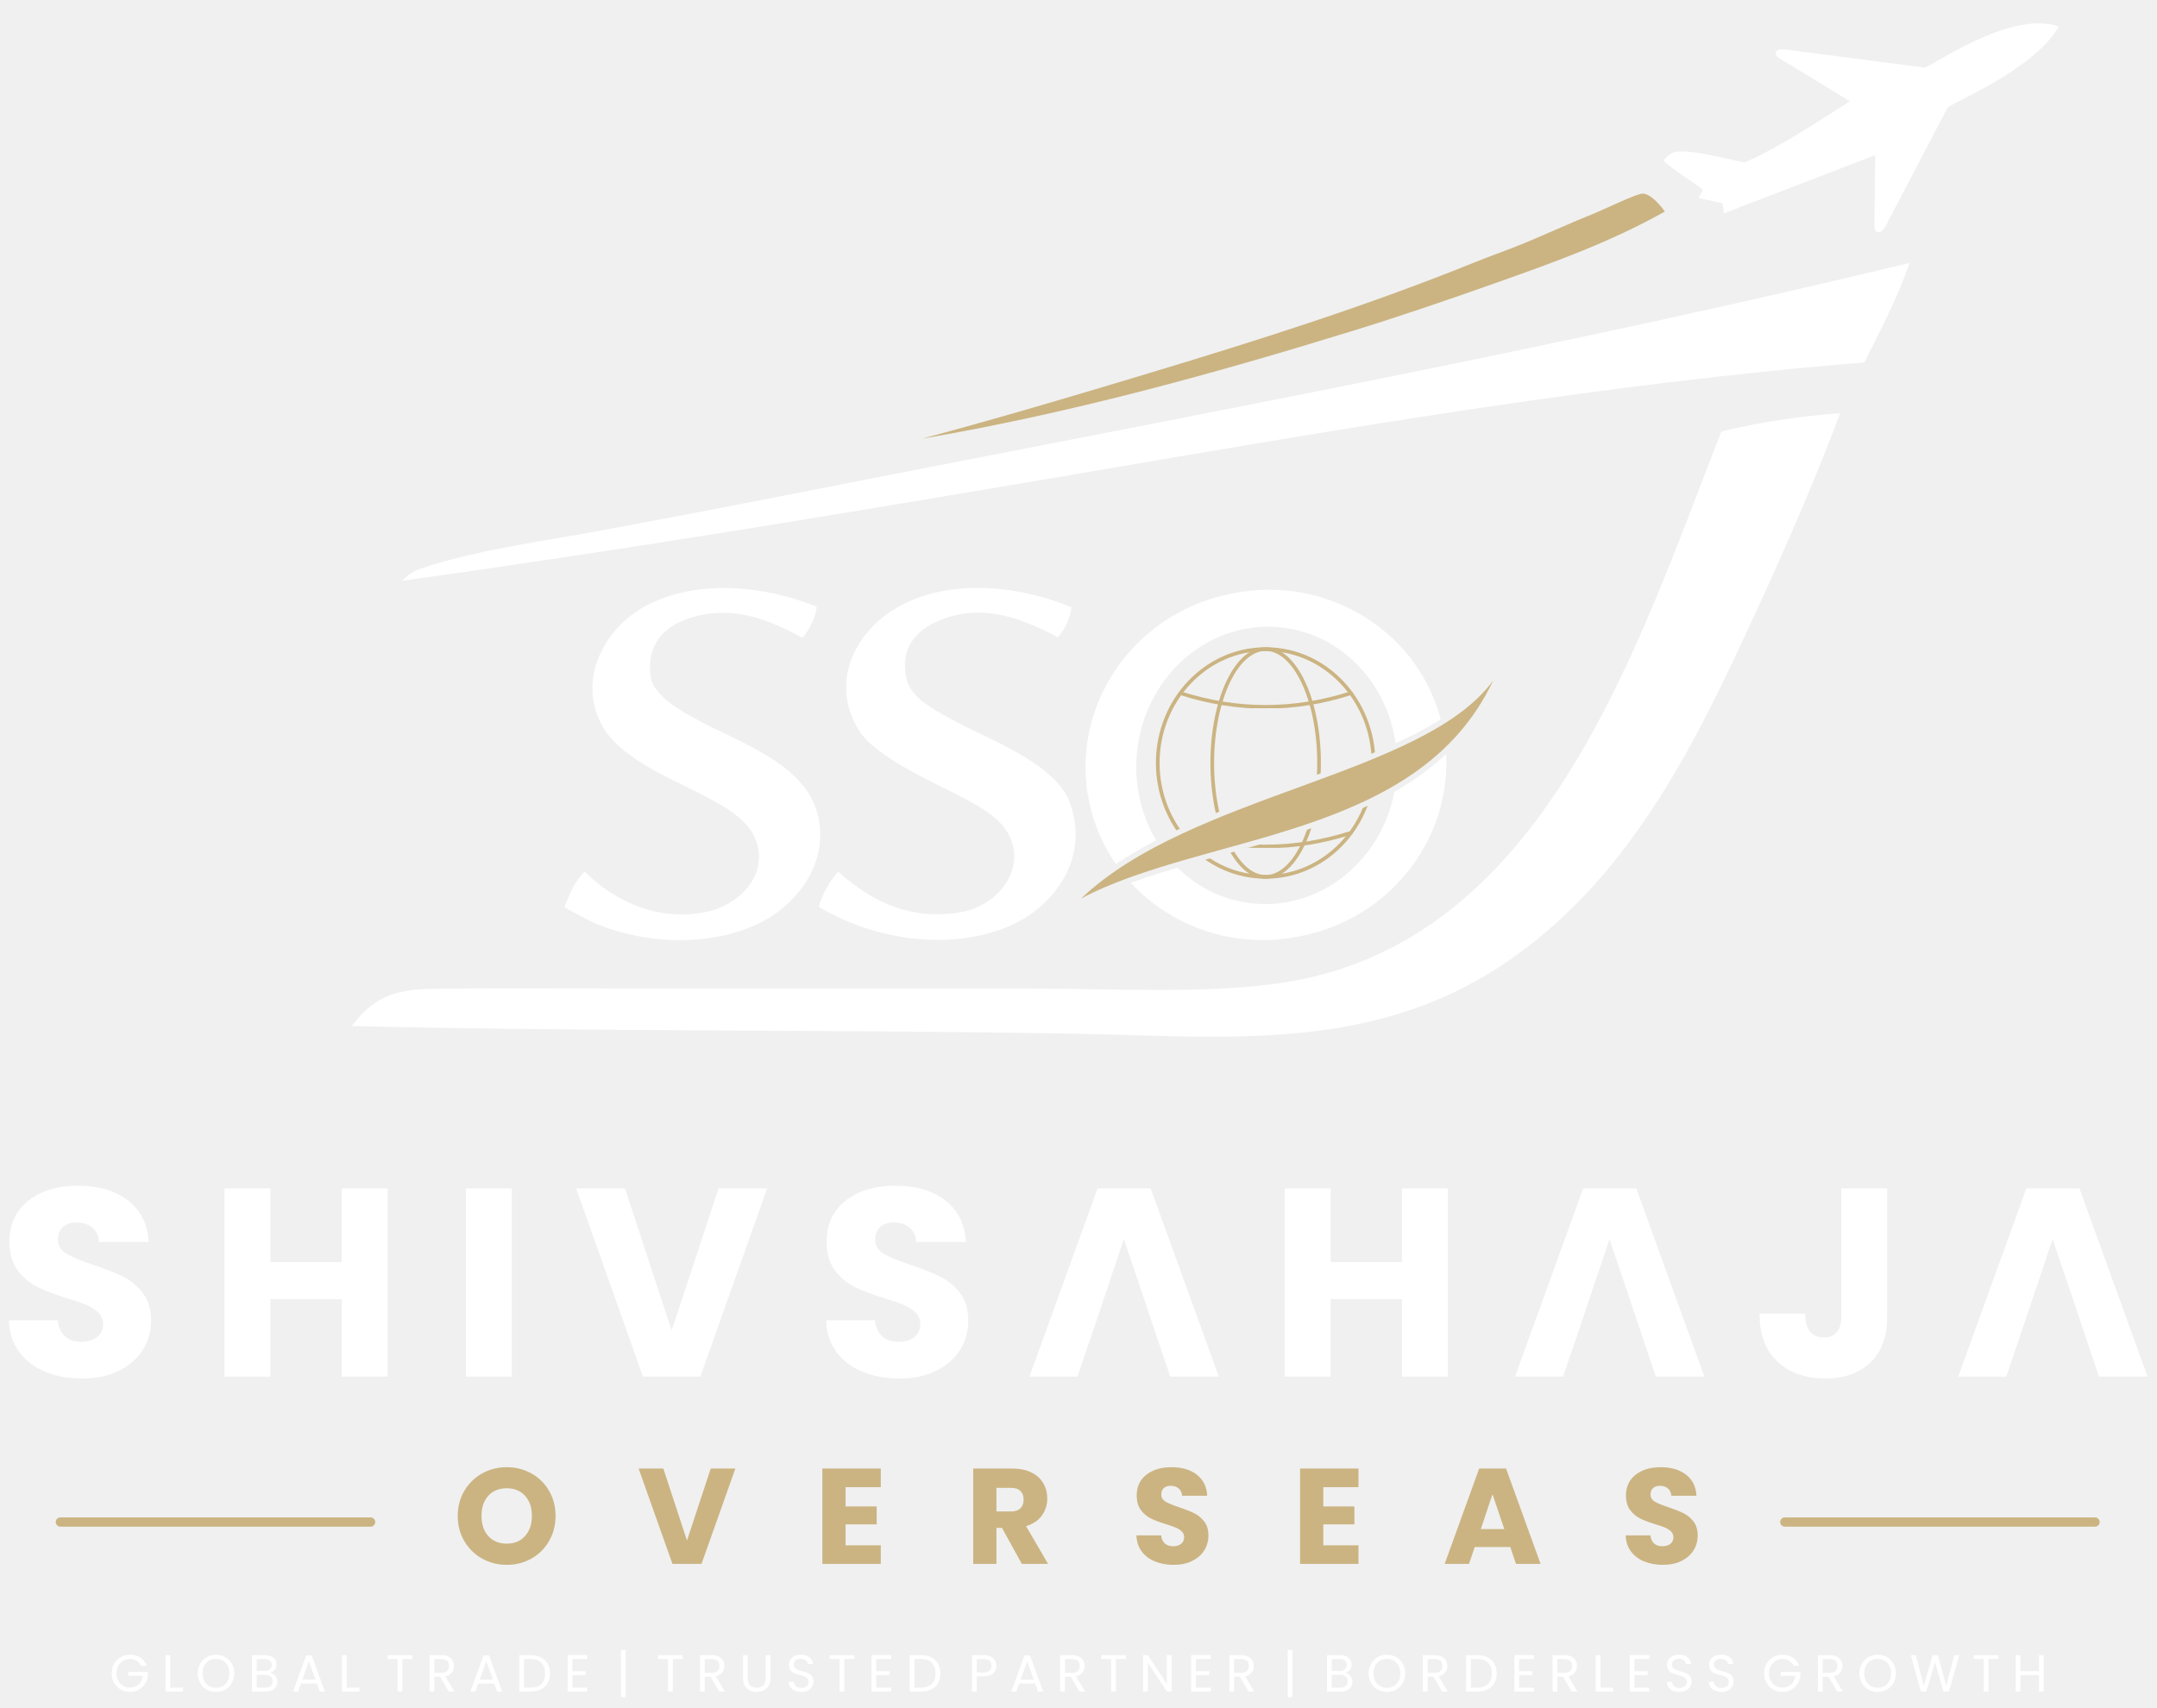
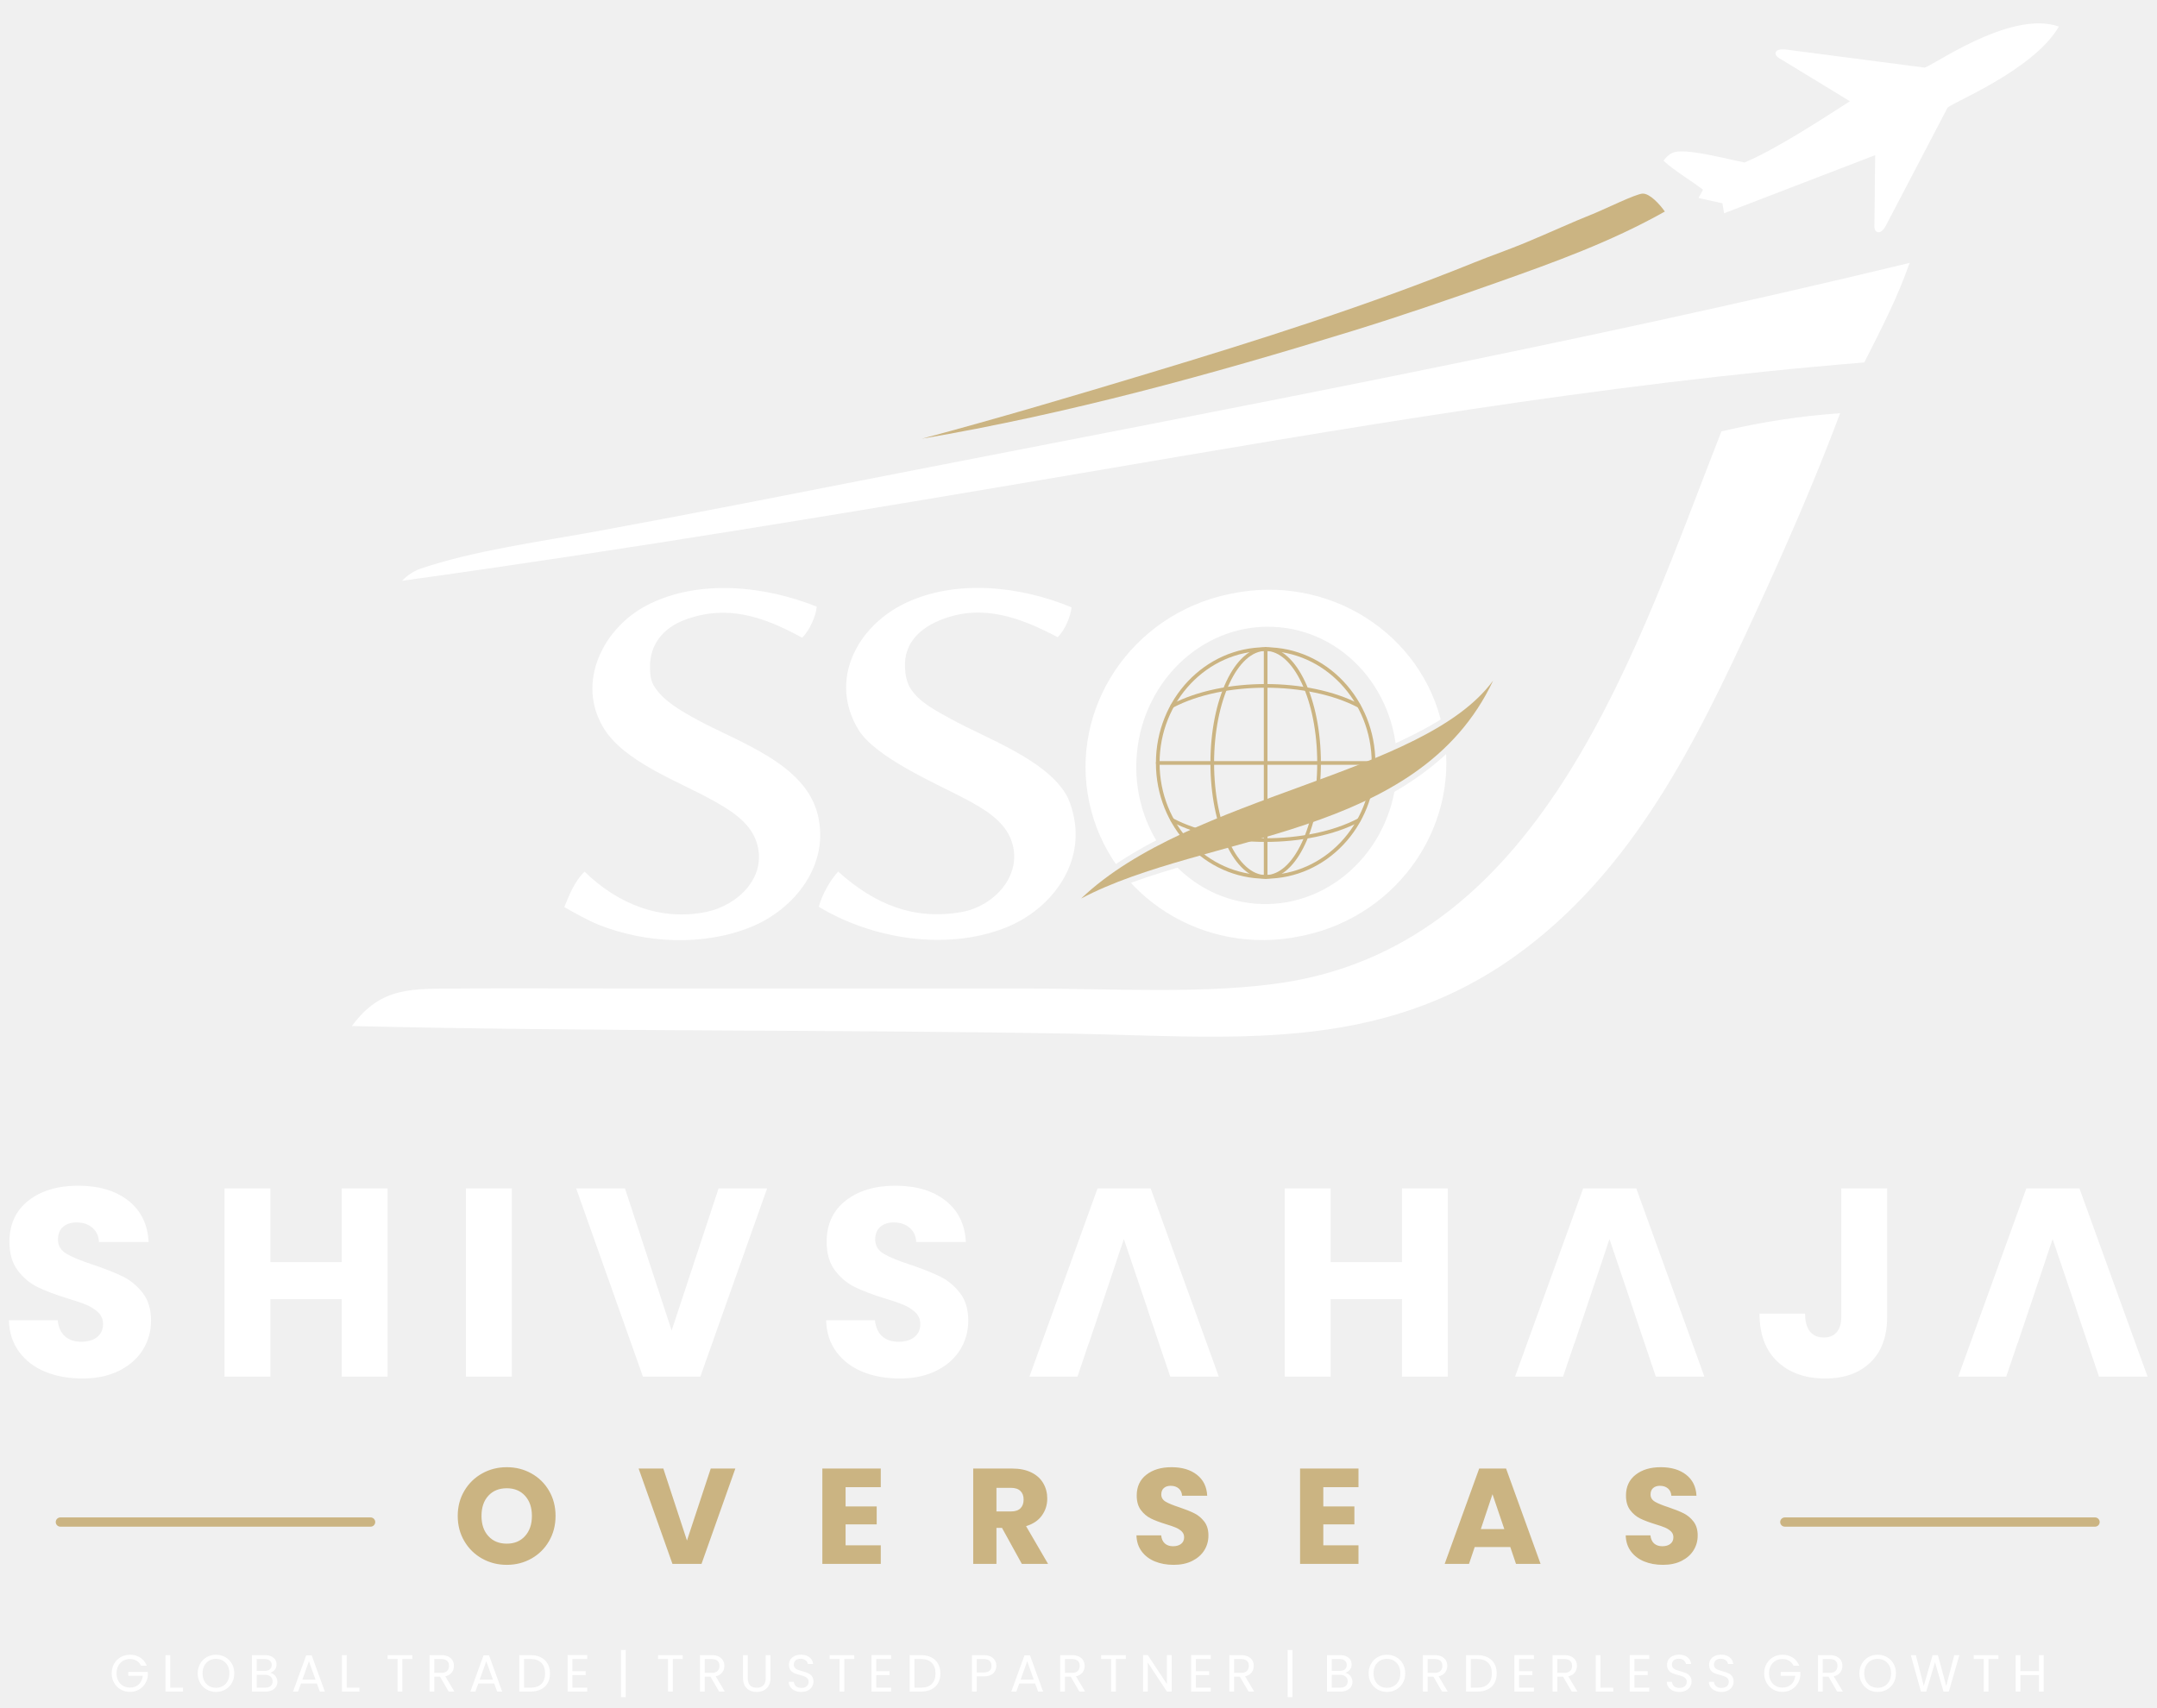
<svg xmlns="http://www.w3.org/2000/svg" viewBox="0 0 970 768" width="970" height="768" fill="none">
  <defs>
    <mask id="sso-cutout-dark">
      <rect x="-50" y="-50" width="1200" height="1000" fill="white" />
      <path d="M 486.18,404.14 C 542.04,374.59 637.83,377.67 671.47,306.10 C 640.00,349.05 535.70,356.98 486.18,404.14 Z" fill="black" stroke="black" stroke-width="4.89" stroke-linecap="butt" stroke-linejoin="miter" />
    </mask>
  </defs>
  <path d="M 158.25,461.50 C 171.40,443.47 185.76,444.81 206.14,444.64 C 228.00,444.44 249.86,444.59 271.72,444.61 C 335.66,444.70 399.59,444.57 463.53,444.62 C 499.00,444.65 543.47,447.28 577.87,441.85 C 694.99,423.35 736.07,290.92 774.12,194.03 C 792.63,189.71 809.64,187.10 827.51,185.87 C 815.81,217.04 802.71,246.88 789.10,276.46 C 762.66,333.93 734.32,392.06 681.51,429.93 C 619.76,474.22 553.04,466.19 481.60,464.92 C 374.17,463.02 266.72,464.09 158.25,461.50 Z M 253.76,407.99 C 256.01,402.54 258.44,396.27 262.88,392.05 C 278.04,406.84 297.36,414.32 317.59,410.18 C 331.81,407.26 345.22,394.44 340.27,378.91 C 337.25,369.41 327.54,363.82 319.32,359.33 C 304.37,351.14 280.68,342.47 271.53,327.59 C 258.84,306.95 271.30,282.36 291.07,272.17 C 314.12,260.30 343.85,263.47 367.27,272.86 C 367.03,276.90 363.96,283.76 360.71,286.84 C 343.26,277.22 326.98,271.88 308.35,278.65 C 298.51,282.22 292.15,289.61 292.31,300.24 C 292.35,303.27 292.56,306.09 294.21,308.72 C 298.41,315.46 306.90,320.12 313.68,323.81 C 332.28,333.95 361.90,343.34 367.68,366.19 C 373.39,388.67 357.52,409.05 337.35,417.10 C 316.12,425.57 290.48,424.34 269.38,416.01 C 264.52,414.09 258.30,410.57 253.76,407.99 Z M 368.18,407.84 C 369.84,402.25 372.92,396.48 376.91,392.00 C 393.40,406.85 411.00,413.99 432.39,410.23 C 446.90,407.68 460.12,393.77 454.95,378.43 C 451.82,369.13 442.20,363.63 434.01,359.29 C 420.86,352.36 393.58,340.65 386.01,328.15 C 372.52,305.90 385.44,281.69 407.04,271.32 C 429.97,260.33 459.03,263.65 481.88,273.17 C 481.33,277.58 479.05,283.10 475.66,286.61 C 458.68,277.70 442.17,271.68 424.08,278.42 C 414.08,282.15 406.40,288.95 406.97,300.38 C 407.13,303.59 407.73,306.94 409.48,309.70 C 413.47,316.03 421.56,320.03 427.93,323.54 C 443.67,332.21 469.72,341.36 479.28,357.12 C 480.85,359.70 481.77,362.75 482.51,365.66 C 488.31,388.58 472.62,409.28 451.92,417.37 C 425.42,427.73 392.15,422.35 368.18,407.84 Z M 584.76,421.09 C 585.83,420.88 586.02,420.84 586.20,420.80 C 629.76,411.54 657.76,369.61 648.74,327.16 C 639.72,284.72 597.08,257.81 553.52,267.07 C 553.34,267.10 553.14,267.15 552.95,267.19 C 552.76,267.21 552.57,267.25 552.39,267.29 C 508.83,276.55 480.83,318.48 489.85,360.93 C 498.88,403.37 541.52,430.28 585.07,421.02 C 585.25,420.99 585.46,420.94 585.64,420.90 Z Z M 628.00,349.48 C 631.02,315.05 607.30,284.92 575.06,282.10 C 542.82,279.28 514.24,304.83 511.23,339.16 C 511.23,339.16 511.23,339.16 511.23,339.16 C 508.23,373.49 531.94,403.61 564.18,406.43 C 596.43,409.26 625.01,383.70 628.01,349.37 C 628.01,349.37 628.01,349.37 628.01,349.37 Z" fill="#FFFFFF" fill-rule="evenodd" mask="url(#sso-cutout-dark)" />
  <path d="M 414.54,197.33 C 448.75,188.20 482.84,178.07 516.86,167.80 C 566.03,152.97 615.26,137.38 662.89,118.10 C 670.49,115.02 678.25,112.37 685.82,109.23 C 696.43,104.83 706.83,99.99 717.49,95.75 C 721.41,94.17 735.85,87.10 738.72,87.08 C 741.92,87.04 746.23,91.69 748.68,95.15 C 724.38,108.82 698.71,118.05 673.13,127.10 C 651.46,134.77 629.81,142.20 607.84,148.97 C 544.43,168.52 480.20,186.14 414.54,197.33" fill="#CBB482" fill-rule="evenodd" />
-   <path d="M 617.68,343.18 C 617.68,314.89 595.96,291.95 569.16,291.95 C 542.36,291.95 520.64,314.89 520.64,343.18 C 520.64,371.48 542.36,394.41 569.16,394.41 C 595.96,394.41 617.68,371.48 617.68,343.18 Z" stroke="#CBB482" stroke-width="1.65" stroke-linecap="round" stroke-linejoin="miter" mask="url(#sso-cutout-dark)" />
-   <path d="M 593.18,343.18 C 593.18,314.89 582.42,291.95 569.16,291.95 C 555.90,291.95 545.15,314.89 545.15,343.18 C 545.15,371.48 555.90,394.41 569.16,394.41 C 582.42,394.41 593.18,371.48 593.18,343.18 Z" stroke="#CBB482" stroke-width="1.65" stroke-linecap="round" stroke-linejoin="miter" mask="url(#sso-cutout-dark)" />
-   <path d="M 569.16,291.95 L 569.16,394.41" stroke="#CBB482" stroke-width="1.65" stroke-linecap="round" stroke-linejoin="miter" mask="url(#sso-cutout-dark)" />
-   <path d="M 520.64,343.18 L 617.68,343.18" stroke="#CBB482" stroke-width="1.65" stroke-linecap="round" stroke-linejoin="miter" mask="url(#sso-cutout-dark)" />
-   <path d="M 530.82,311.78 C 556.38,319.99 581.94,319.99 607.50,311.78" stroke="#CBB482" stroke-width="1.65" stroke-linecap="round" stroke-linejoin="miter" mask="url(#sso-cutout-dark)" />
-   <path d="M 530.82,374.59 C 556.38,382.80 581.94,382.80 607.50,374.59" stroke="#CBB482" stroke-width="1.65" stroke-linecap="round" stroke-linejoin="miter" mask="url(#sso-cutout-dark)" />
+   <path d="M 617.68,343.18 C 617.68,314.89 595.96,291.95 569.16,291.95 C 542.36,291.95 520.64,314.89 520.64,343.18 C 520.64,371.48 542.36,394.41 569.16,394.41 C 595.96,394.41 617.68,371.48 617.68,343.18 Z" stroke="#CBB482" stroke-width="1.65" stroke-linecap="round" stroke-linejoin="miter" />
+   <path d="M 593.18,343.18 C 593.18,314.89 582.42,291.95 569.16,291.95 C 555.90,291.95 545.15,314.89 545.15,343.18 C 545.15,371.48 555.90,394.41 569.16,394.41 C 582.42,394.41 593.18,371.48 593.18,343.18 Z" stroke="#CBB482" stroke-width="1.65" stroke-linecap="round" stroke-linejoin="miter" />
+   <path d="M 569.16,291.95 L 569.16,394.41" stroke="#CBB482" stroke-width="1.65" stroke-linecap="round" stroke-linejoin="miter" />
+   <path d="M 520.64,343.18 L 617.68,343.18" stroke="#CBB482" stroke-width="1.65" stroke-linecap="round" stroke-linejoin="miter" />
+   <path d="M 527.20,317.50 C 550.00,305.50 588.32,305.50 611.12,317.50" stroke="#CBB482" stroke-width="1.65" stroke-linecap="round" stroke-linejoin="miter" />
+   <path d="M 527.20,368.86 C 550.00,380.86 588.32,380.86 611.12,368.86" stroke="#CBB482" stroke-width="1.65" stroke-linecap="round" stroke-linejoin="miter" />
  <path d="M 37.05,620.03 C 30.85,620.03 25.31,619.03 20.40,617.02 C 15.50,615.01 11.58,612.04 8.64,608.10 C 5.71,604.16 4.16,599.41 4.00,593.86 L 25.95,593.86 C 26.27,597.00 27.36,599.39 29.21,601.04 C 31.06,602.69 33.47,603.51 36.44,603.51 C 39.50,603.51 41.91,602.81 43.68,601.40 C 45.45,599.99 46.33,598.04 46.33,595.55 C 46.33,593.46 45.63,591.73 44.22,590.37 C 42.81,589.00 41.09,587.87 39.04,586.99 C 36.99,586.10 34.07,585.10 30.29,583.97 C 24.82,582.29 20.36,580.60 16.91,578.91 C 13.45,577.22 10.47,574.73 7.98,571.43 C 5.49,568.13 4.24,563.83 4.24,558.53 C 4.24,550.65 7.10,544.48 12.80,540.01 C 18.51,535.55 25.95,533.32 35.12,533.32 C 44.44,533.32 51.96,535.55 57.67,540.01 C 63.38,544.48 66.43,550.69 66.84,558.65 L 44.52,558.65 C 44.36,555.91 43.36,553.76 41.51,552.19 C 39.66,550.63 37.29,549.84 34.39,549.84 C 31.90,549.84 29.89,550.51 28.36,551.83 C 26.83,553.16 26.07,555.07 26.07,557.56 C 26.07,560.30 27.36,562.43 29.93,563.95 C 32.50,565.48 36.52,567.13 41.99,568.90 C 47.46,570.75 51.90,572.52 55.32,574.20 C 58.73,575.89 61.69,578.35 64.18,581.56 C 66.67,584.78 67.92,588.92 67.92,593.98 C 67.92,598.81 66.69,603.19 64.24,607.13 C 61.79,611.07 58.23,614.21 53.57,616.54 C 48.91,618.87 43.40,620.03 37.05,620.03 Z M 174.30,534.53 L 174.30,619.19 L 153.68,619.19 L 153.68,584.34 L 121.60,584.34 L 121.60,619.19 L 100.97,619.19 L 100.97,534.53 L 121.60,534.53 L 121.60,567.69 L 153.68,567.69 L 153.68,534.53 Z Z M 230.15,534.53 L 230.15,619.19 L 209.53,619.19 L 209.53,534.53 Z Z M 344.97,534.53 L 314.94,619.19 L 289.13,619.19 L 259.10,534.53 L 281.05,534.53 L 302.04,598.45 L 323.14,534.53 Z Z M 404.56,620.03 C 398.37,620.03 392.82,619.03 387.92,617.02 C 383.01,615.01 379.09,612.04 376.16,608.10 C 373.22,604.16 371.67,599.41 371.51,593.86 L 393.46,593.86 C 393.79,597.00 394.87,599.39 396.72,601.04 C 398.57,602.69 400.98,603.51 403.96,603.51 C 407.01,603.51 409.42,602.81 411.19,601.40 C 412.96,599.99 413.85,598.04 413.85,595.55 C 413.85,593.46 413.14,591.73 411.73,590.37 C 410.33,589.00 408.60,587.87 406.55,586.99 C 404.50,586.10 401.58,585.10 397.80,583.97 C 392.34,582.29 387.88,580.60 384.42,578.91 C 380.96,577.22 377.99,574.73 375.49,571.43 C 373.00,568.13 371.75,563.83 371.75,558.53 C 371.75,550.65 374.61,544.48 380.32,540.01 C 386.03,535.55 393.46,533.32 402.63,533.32 C 411.96,533.32 419.47,535.55 425.18,540.01 C 430.89,544.48 433.95,550.69 434.35,558.65 L 412.04,558.65 C 411.88,555.91 410.87,553.76 409.02,552.19 C 407.17,550.63 404.80,549.84 401.91,549.84 C 399.41,549.84 397.40,550.51 395.88,551.83 C 394.35,553.16 393.58,555.07 393.58,557.56 C 393.58,560.30 394.87,562.43 397.44,563.95 C 400.02,565.48 404.04,567.13 409.50,568.90 C 414.97,570.75 419.41,572.52 422.83,574.20 C 426.25,575.89 429.20,578.35 431.69,581.56 C 434.19,584.78 435.43,588.92 435.43,593.98 C 435.43,598.81 434.21,603.19 431.76,607.13 C 429.30,611.07 425.74,614.21 421.08,616.54 C 416.42,618.87 410.91,620.03 404.56,620.03 Z M 651.09,534.53 L 651.09,619.19 L 630.47,619.19 L 630.47,584.34 L 598.39,584.34 L 598.39,619.19 L 577.76,619.19 L 577.76,534.53 L 598.39,534.53 L 598.39,567.69 L 630.47,567.69 L 630.47,534.53 Z Z M 848.66,534.53 L 848.66,592.18 C 848.66,601.10 846.14,607.97 841.12,612.80 C 836.09,617.62 829.32,620.03 820.80,620.03 C 811.87,620.03 804.72,617.50 799.33,612.44 C 793.94,607.37 791.25,600.18 791.25,590.85 L 811.75,590.85 C 811.75,594.39 812.48,597.06 813.92,598.87 C 815.37,600.68 817.46,601.58 820.19,601.58 C 822.69,601.58 824.62,600.78 825.98,599.17 C 827.35,597.56 828.03,595.23 828.03,592.18 L 828.03,534.53 Z" fill="#FFFFFF" />
  <path d="M 489.65,604.24 L 499.47,575.03 L 505.39,557.32 L 511.39,575.03 L 515.88,588.32 L 515.85,588.32 L 522.57,608.31 L 526.26,619.19 L 548.09,619.19 L 517.45,534.53 L 493.57,534.53 L 462.94,619.19 L 484.53,619.19 L 489.59,604.24 Z" fill="#FFFFFF" fill-rule="evenodd" />
  <path d="M 708.03,604.24 L 717.85,575.03 L 723.77,557.32 L 729.76,575.03 L 734.26,588.32 L 734.23,588.32 L 740.95,608.31 L 744.63,619.19 L 766.46,619.19 L 735.83,534.53 L 711.95,534.53 L 681.32,619.19 L 702.91,619.19 L 707.97,604.24 Z" fill="#FFFFFF" fill-rule="evenodd" />
  <path d="M 907.32,604.24 L 917.13,575.03 L 923.06,557.32 L 929.05,575.03 L 933.55,588.32 L 933.52,588.32 L 940.24,608.31 L 943.92,619.19 L 965.75,619.19 L 935.12,534.53 L 911.24,534.53 L 880.61,619.19 L 902.19,619.19 L 907.26,604.24 Z" fill="#FFFFFF" fill-rule="evenodd" />
  <path d="M 227.90,703.85 C 223.86,703.85 220.17,702.91 216.81,701.04 C 213.45,699.16 210.78,696.55 208.81,693.19 C 206.83,689.83 205.84,686.05 205.84,681.86 C 205.84,677.66 206.83,673.90 208.81,670.56 C 210.78,667.22 213.45,664.61 216.81,662.74 C 220.17,660.86 223.86,659.93 227.90,659.93 C 231.93,659.93 235.62,660.86 238.98,662.74 C 242.34,664.61 244.99,667.22 246.92,670.56 C 248.86,673.90 249.83,677.66 249.83,681.86 C 249.83,686.05 248.85,689.83 246.89,693.19 C 244.94,696.55 242.29,699.16 238.95,701.04 C 235.61,702.91 231.93,703.85 227.90,703.85 Z M 227.90,694.32 C 231.32,694.32 234.06,693.18 236.11,690.90 C 238.17,688.62 239.20,685.60 239.20,681.86 C 239.20,678.07 238.17,675.05 236.11,672.79 C 234.06,670.53 231.32,669.40 227.90,669.40 C 224.43,669.40 221.68,670.52 219.62,672.76 C 217.56,675.00 216.53,678.03 216.53,681.86 C 216.53,685.64 217.56,688.67 219.62,690.93 C 221.68,693.19 224.43,694.32 227.90,694.32 Z M 330.68,660.54 L 315.47,703.42 L 302.40,703.42 L 287.19,660.54 L 298.30,660.54 L 308.93,692.91 L 319.62,660.54 Z Z M 380.26,668.91 L 380.26,677.58 L 394.25,677.58 L 394.25,685.64 L 380.26,685.64 L 380.26,695.05 L 396.08,695.05 L 396.08,703.42 L 369.81,703.42 L 369.81,660.54 L 396.08,660.54 L 396.08,668.91 Z Z M 459.52,703.42 L 450.60,687.23 L 448.10,687.23 L 448.10,703.42 L 437.65,703.42 L 437.65,660.54 L 455.19,660.54 C 458.57,660.54 461.45,661.13 463.83,662.31 C 466.21,663.49 467.99,665.11 469.17,667.17 C 470.36,669.22 470.95,671.51 470.95,674.04 C 470.95,676.89 470.14,679.43 468.53,681.67 C 466.92,683.91 464.55,685.50 461.42,686.44 L 471.31,703.42 Z Z M 448.10,679.84 L 454.57,679.84 C 456.49,679.84 457.92,679.37 458.88,678.44 C 459.84,677.50 460.32,676.18 460.32,674.47 C 460.32,672.84 459.84,671.55 458.88,670.62 C 457.92,669.68 456.49,669.21 454.57,669.21 L 448.10,669.21 Z Z M 527.79,703.85 C 524.66,703.85 521.85,703.34 519.36,702.32 C 516.88,701.30 514.89,699.80 513.41,697.80 C 511.92,695.80 511.14,693.40 511.06,690.59 L 522.17,690.59 C 522.34,692.18 522.89,693.39 523.82,694.23 C 524.76,695.06 525.98,695.48 527.49,695.48 C 529.04,695.48 530.26,695.12 531.15,694.41 C 532.05,693.70 532.50,692.71 532.50,691.45 C 532.50,690.39 532.14,689.51 531.43,688.82 C 530.71,688.13 529.84,687.56 528.80,687.11 C 527.76,686.66 526.29,686.15 524.37,685.58 C 521.60,684.73 519.34,683.87 517.59,683.02 C 515.84,682.16 514.33,680.90 513.07,679.23 C 511.81,677.56 511.18,675.38 511.18,672.69 C 511.18,668.70 512.62,665.58 515.51,663.32 C 518.41,661.06 522.17,659.93 526.82,659.93 C 531.54,659.93 535.35,661.06 538.24,663.32 C 541.13,665.58 542.68,668.72 542.88,672.76 L 531.58,672.76 C 531.50,671.37 530.99,670.28 530.05,669.49 C 529.12,668.69 527.92,668.30 526.45,668.30 C 525.19,668.30 524.17,668.63 523.39,669.30 C 522.62,669.98 522.23,670.94 522.23,672.21 C 522.23,673.59 522.89,674.67 524.19,675.44 C 525.49,676.22 527.53,677.05 530.30,677.95 C 533.07,678.88 535.32,679.78 537.05,680.64 C 538.78,681.49 540.27,682.73 541.54,684.36 C 542.80,685.99 543.43,688.09 543.43,690.65 C 543.43,693.10 542.81,695.32 541.57,697.31 C 540.33,699.31 538.52,700.89 536.16,702.08 C 533.80,703.26 531.01,703.85 527.79,703.85 Z M 595.09,668.91 L 595.09,677.58 L 609.07,677.58 L 609.07,685.64 L 595.09,685.64 L 595.09,695.05 L 610.91,695.05 L 610.91,703.42 L 584.64,703.42 L 584.64,660.54 L 610.91,660.54 L 610.91,668.91 Z Z M 679.18,695.85 L 663.17,695.85 L 660.61,703.42 L 649.67,703.42 L 665.19,660.54 L 677.28,660.54 L 692.80,703.42 L 681.74,703.42 Z Z M 676.49,687.78 L 671.17,672.08 L 665.92,687.78 Z Z M 747.81,703.85 C 744.68,703.85 741.87,703.34 739.38,702.32 C 736.90,701.30 734.91,699.80 733.43,697.80 C 731.94,695.80 731.16,693.40 731.08,690.59 L 742.19,690.59 C 742.36,692.18 742.91,693.39 743.84,694.23 C 744.78,695.06 746.00,695.48 747.51,695.48 C 749.06,695.48 750.28,695.12 751.17,694.41 C 752.07,693.70 752.52,692.71 752.52,691.45 C 752.52,690.39 752.16,689.51 751.45,688.82 C 750.74,688.13 749.86,687.56 748.82,687.11 C 747.78,686.66 746.31,686.15 744.39,685.58 C 741.62,684.73 739.36,683.87 737.61,683.02 C 735.86,682.16 734.35,680.90 733.09,679.23 C 731.83,677.56 731.20,675.38 731.20,672.69 C 731.20,668.70 732.64,665.58 735.54,663.32 C 738.43,661.06 742.19,659.93 746.84,659.93 C 751.56,659.93 755.37,661.06 758.26,663.32 C 761.15,665.58 762.70,668.72 762.90,672.76 L 751.60,672.76 C 751.52,671.37 751.01,670.28 750.07,669.49 C 749.14,668.69 747.94,668.30 746.47,668.30 C 745.21,668.30 744.19,668.63 743.42,669.30 C 742.64,669.98 742.25,670.94 742.25,672.21 C 742.25,673.59 742.91,674.67 744.21,675.44 C 745.51,676.22 747.55,677.05 750.32,677.95 C 753.09,678.88 755.34,679.78 757.07,680.64 C 758.80,681.49 760.30,682.73 761.56,684.36 C 762.82,685.99 763.45,688.09 763.45,690.65 C 763.45,693.10 762.83,695.32 761.59,697.31 C 760.35,699.31 758.54,700.89 756.18,702.08 C 753.82,703.26 751.03,703.85 747.81,703.85" fill="#CBB482" />
  <path d="M 27.15,682.52 L 166.66,682.52 C 167.80,682.52 168.74,683.46 168.74,684.60 L 168.74,684.60 C 168.74,685.75 167.80,686.68 166.66,686.68 L 27.15,686.68 C 26.00,686.68 25.07,685.75 25.07,684.60 L 25.07,684.60 C 25.07,683.46 26.00,682.52 27.15,682.52" fill="#CBB482" fill-rule="evenodd" />
  <path d="M 802.63,682.52 L 942.14,682.52 C 943.29,682.52 944.22,683.46 944.22,684.60 L 944.22,684.60 C 944.22,685.75 943.29,686.68 942.14,686.68 L 802.63,686.68 C 801.49,686.68 800.55,685.75 800.55,684.60 L 800.55,684.60 C 800.55,683.46 801.49,682.52 802.63,682.52" fill="#CBB482" fill-rule="evenodd" />
  <path d="M 63.44,749.22 C 62.98,748.26 62.32,747.52 61.46,747.00 C 60.60,746.47 59.60,746.21 58.45,746.21 C 57.31,746.21 56.28,746.47 55.36,747.00 C 54.45,747.52 53.73,748.27 53.20,749.25 C 52.68,750.23 52.41,751.36 52.41,752.65 C 52.41,753.93 52.68,755.06 53.20,756.03 C 53.73,757.00 54.45,757.75 55.36,758.28 C 56.28,758.80 57.31,759.06 58.45,759.06 C 60.05,759.06 61.37,758.59 62.40,757.63 C 63.44,756.67 64.04,755.38 64.21,753.75 L 57.68,753.75 L 57.68,752.01 L 66.49,752.01 L 66.49,753.66 C 66.37,755.01 65.94,756.24 65.22,757.36 C 64.50,758.48 63.55,759.36 62.38,760.01 C 61.20,760.66 59.90,760.99 58.45,760.99 C 56.93,760.99 55.55,760.63 54.29,759.92 C 53.04,759.21 52.05,758.22 51.32,756.95 C 50.59,755.68 50.23,754.25 50.23,752.65 C 50.23,751.05 50.59,749.61 51.32,748.34 C 52.05,747.06 53.04,746.06 54.29,745.35 C 55.55,744.64 56.93,744.28 58.45,744.28 C 60.19,744.28 61.73,744.71 63.07,745.57 C 64.41,746.44 65.39,747.65 66.00,749.22 Z Z M 76.57,759.11 L 82.30,759.11 L 82.30,760.85 L 74.43,760.85 L 74.43,744.47 L 76.57,744.47 Z Z M 97.13,761.01 C 95.61,761.01 94.22,760.66 92.97,759.94 C 91.72,759.23 90.72,758.24 90.00,756.96 C 89.27,755.68 88.90,754.25 88.90,752.65 C 88.90,751.05 89.27,749.61 90.00,748.34 C 90.72,747.06 91.72,746.06 92.97,745.35 C 94.22,744.64 95.61,744.28 97.13,744.28 C 98.66,744.28 100.06,744.64 101.31,745.35 C 102.57,746.06 103.55,747.05 104.27,748.32 C 104.99,749.59 105.35,751.03 105.35,752.65 C 105.35,754.26 104.99,755.70 104.27,756.97 C 103.55,758.24 102.57,759.23 101.31,759.94 C 100.06,760.66 98.66,761.01 97.13,761.01 Z M 97.13,759.16 C 98.27,759.16 99.30,758.89 100.22,758.36 C 101.14,757.83 101.86,757.07 102.38,756.08 C 102.91,755.09 103.17,753.95 103.17,752.65 C 103.17,751.33 102.91,750.18 102.38,749.20 C 101.86,748.23 101.14,747.47 100.23,746.94 C 99.32,746.40 98.29,746.14 97.13,746.14 C 95.97,746.14 94.94,746.40 94.03,746.94 C 93.12,747.47 92.40,748.23 91.88,749.20 C 91.35,750.18 91.09,751.33 91.09,752.65 C 91.09,753.95 91.35,755.09 91.88,756.08 C 92.40,757.07 93.12,757.83 94.04,758.36 C 94.95,758.89 95.99,759.16 97.13,759.16 Z M 121.50,752.41 C 122.09,752.51 122.64,752.75 123.13,753.14 C 123.62,753.53 124.01,754.02 124.30,754.60 C 124.59,755.18 124.74,755.80 124.74,756.45 C 124.74,757.28 124.53,758.03 124.10,758.70 C 123.68,759.36 123.07,759.89 122.26,760.27 C 121.45,760.66 120.50,760.85 119.40,760.85 L 113.29,760.85 L 113.29,744.47 L 119.17,744.47 C 120.28,744.47 121.23,744.65 122.01,745.02 C 122.80,745.39 123.38,745.89 123.78,746.51 C 124.17,747.14 124.36,747.85 124.36,748.63 C 124.36,749.60 124.10,750.40 123.58,751.04 C 123.05,751.67 122.36,752.13 121.50,752.41 Z M 115.43,751.54 L 119.03,751.54 C 120.03,751.54 120.81,751.31 121.35,750.84 C 121.90,750.37 122.18,749.72 122.18,748.89 C 122.18,748.06 121.90,747.41 121.35,746.94 C 120.81,746.47 120.02,746.23 118.98,746.23 L 115.43,746.23 Z Z M 119.22,759.09 C 120.28,759.09 121.11,758.84 121.71,758.33 C 122.30,757.83 122.60,757.14 122.60,756.24 C 122.60,755.33 122.29,754.62 121.66,754.09 C 121.03,753.57 120.19,753.31 119.15,753.31 L 115.43,753.31 L 115.43,759.09 Z Z M 142.50,757.21 L 135.36,757.21 L 134.04,760.85 L 131.78,760.85 L 137.71,744.56 L 140.17,744.56 L 146.07,760.85 L 143.82,760.85 Z Z M 141.89,755.47 L 138.93,747.20 L 135.97,755.47 Z Z M 155.92,759.11 L 161.65,759.11 L 161.65,760.85 L 153.78,760.85 L 153.78,744.47 L 155.92,744.47 Z Z M 185.41,744.47 L 185.41,746.21 L 180.94,746.21 L 180.94,760.85 L 178.80,760.85 L 178.80,746.21 L 174.31,746.21 L 174.31,744.47 Z Z M 201.78,760.85 L 197.88,754.15 L 195.30,754.15 L 195.30,760.85 L 193.16,760.85 L 193.16,744.47 L 198.45,744.47 C 199.68,744.47 200.73,744.68 201.58,745.10 C 202.44,745.53 203.07,746.10 203.50,746.82 C 203.92,747.54 204.13,748.36 204.13,749.29 C 204.13,750.41 203.81,751.41 203.16,752.27 C 202.51,753.13 201.53,753.70 200.23,753.99 L 204.34,760.85 Z Z M 195.30,752.44 L 198.45,752.44 C 199.60,752.44 200.47,752.15 201.05,751.58 C 201.63,751.01 201.92,750.24 201.92,749.29 C 201.92,748.32 201.64,747.56 201.07,747.03 C 200.49,746.50 199.62,746.23 198.45,746.23 L 195.30,746.23 Z Z M 222.25,757.21 L 215.10,757.21 L 213.79,760.85 L 211.53,760.85 L 217.45,744.56 L 219.92,744.56 L 225.82,760.85 L 223.56,760.85 Z Z M 221.64,755.47 L 218.68,747.20 L 215.71,755.47 Z Z M 238.62,744.47 C 240.41,744.47 241.96,744.80 243.26,745.47 C 244.57,746.13 245.58,747.09 246.27,748.32 C 246.97,749.56 247.32,751.02 247.32,752.69 C 247.32,754.37 246.97,755.82 246.27,757.05 C 245.58,758.28 244.57,759.22 243.26,759.87 C 241.96,760.52 240.41,760.85 238.62,760.85 L 233.52,760.85 L 233.52,744.47 Z Z M 238.62,759.09 C 240.74,759.09 242.35,758.53 243.46,757.41 C 244.58,756.29 245.13,754.72 245.13,752.69 C 245.13,750.66 244.57,749.07 243.45,747.92 C 242.33,746.78 240.72,746.21 238.62,746.21 L 235.66,746.21 L 235.66,759.09 Z Z M 257.40,746.21 L 257.40,751.68 L 263.37,751.68 L 263.37,753.45 L 257.40,753.45 L 257.40,759.09 L 264.07,759.09 L 264.07,760.85 L 255.26,760.85 L 255.26,744.45 L 264.07,744.45 L 264.07,746.21 Z Z M 281.39,763.34 L 279.25,763.34 L 279.25,742.17 L 281.39,742.17 Z Z M 307.02,744.47 L 307.02,746.21 L 302.56,746.21 L 302.56,760.85 L 300.42,760.85 L 300.42,746.21 L 295.93,746.21 L 295.93,744.47 Z Z M 323.40,760.85 L 319.50,754.15 L 316.91,754.15 L 316.91,760.85 L 314.77,760.85 L 314.77,744.47 L 320.06,744.47 C 321.30,744.47 322.35,744.68 323.20,745.10 C 324.05,745.53 324.69,746.10 325.11,746.82 C 325.54,747.54 325.75,748.36 325.75,749.29 C 325.75,750.41 325.42,751.41 324.77,752.27 C 324.12,753.13 323.15,753.70 321.85,753.99 L 325.96,760.85 Z Z M 316.91,752.44 L 320.06,752.44 C 321.22,752.44 322.09,752.15 322.67,751.58 C 323.25,751.01 323.54,750.24 323.54,749.29 C 323.54,748.32 323.25,747.56 322.68,747.03 C 322.11,746.50 321.24,746.23 320.06,746.23 L 316.91,746.23 Z Z M 336.27,744.47 L 336.27,754.83 C 336.27,756.29 336.63,757.37 337.34,758.08 C 338.06,758.78 339.05,759.13 340.32,759.13 C 341.57,759.13 342.55,758.78 343.26,758.08 C 343.98,757.37 344.33,756.29 344.33,754.83 L 344.33,744.47 L 346.47,744.47 L 346.47,754.81 C 346.47,756.17 346.20,757.32 345.65,758.25 C 345.10,759.18 344.36,759.88 343.43,760.33 C 342.50,760.79 341.45,761.01 340.29,761.01 C 339.13,761.01 338.09,760.79 337.15,760.33 C 336.22,759.88 335.49,759.18 334.95,758.25 C 334.41,757.32 334.13,756.17 334.13,754.81 L 334.13,744.47 Z Z M 360.36,761.01 C 359.28,761.01 358.31,760.82 357.46,760.44 C 356.60,760.05 355.93,759.52 355.45,758.84 C 354.96,758.16 354.71,757.37 354.69,756.48 L 356.97,756.48 C 357.05,757.25 357.37,757.89 357.93,758.42 C 358.48,758.94 359.29,759.20 360.36,759.20 C 361.38,759.20 362.18,758.95 362.77,758.44 C 363.35,757.93 363.65,757.28 363.65,756.48 C 363.65,755.85 363.48,755.34 363.13,754.95 C 362.79,754.56 362.36,754.26 361.84,754.06 C 361.32,753.85 360.62,753.63 359.75,753.40 C 358.67,753.12 357.80,752.84 357.15,752.55 C 356.50,752.27 355.94,751.83 355.48,751.23 C 355.02,750.62 354.79,749.81 354.79,748.79 C 354.79,747.90 355.02,747.11 355.47,746.42 C 355.92,745.73 356.56,745.20 357.38,744.82 C 358.21,744.45 359.15,744.26 360.22,744.26 C 361.75,744.26 363.01,744.64 363.99,745.41 C 364.97,746.18 365.52,747.20 365.65,748.46 L 363.30,748.46 C 363.22,747.84 362.89,747.29 362.31,746.81 C 361.73,746.33 360.96,746.09 360.01,746.09 C 359.11,746.09 358.38,746.32 357.82,746.78 C 357.26,747.25 356.97,747.89 356.97,748.72 C 356.97,749.32 357.14,749.80 357.48,750.18 C 357.82,750.56 358.23,750.84 358.72,751.04 C 359.22,751.23 359.91,751.46 360.80,751.71 C 361.89,752.01 362.75,752.30 363.41,752.59 C 364.07,752.88 364.63,753.33 365.10,753.93 C 365.57,754.53 365.81,755.35 365.81,756.38 C 365.81,757.18 365.60,757.93 365.18,758.64 C 364.75,759.35 364.13,759.92 363.30,760.36 C 362.46,760.79 361.49,761.01 360.36,761.01 Z M 384.16,744.47 L 384.16,746.21 L 379.69,746.21 L 379.69,760.85 L 377.56,760.85 L 377.56,746.21 L 373.07,746.21 L 373.07,744.47 Z Z M 394.05,746.21 L 394.05,751.68 L 400.02,751.68 L 400.02,753.45 L 394.05,753.45 L 394.05,759.09 L 400.72,759.09 L 400.72,760.85 L 391.91,760.85 L 391.91,744.45 L 400.72,744.45 L 400.72,746.21 Z Z M 414.19,744.47 C 415.97,744.47 417.52,744.80 418.83,745.47 C 420.14,746.13 421.14,747.09 421.84,748.32 C 422.53,749.56 422.88,751.02 422.88,752.69 C 422.88,754.37 422.53,755.82 421.84,757.05 C 421.14,758.28 420.14,759.22 418.83,759.87 C 417.52,760.52 415.97,760.85 414.19,760.85 L 409.09,760.85 L 409.09,744.47 Z Z M 414.19,759.09 C 416.30,759.09 417.92,758.53 419.03,757.41 C 420.14,756.29 420.70,754.72 420.70,752.69 C 420.70,750.66 420.14,749.07 419.02,747.92 C 417.90,746.78 416.29,746.21 414.19,746.21 L 411.23,746.21 L 411.23,759.09 Z Z M 448.05,749.26 C 448.05,750.63 447.58,751.76 446.65,752.66 C 445.72,753.56 444.30,754.01 442.38,754.01 L 439.23,754.01 L 439.23,760.85 L 437.10,760.85 L 437.10,744.47 L 442.38,744.47 C 444.23,744.47 445.64,744.92 446.60,745.81 C 447.57,746.70 448.05,747.85 448.05,749.26 Z M 442.38,752.25 C 443.57,752.25 444.45,751.99 445.02,751.47 C 445.58,750.96 445.86,750.22 445.86,749.26 C 445.86,747.24 444.70,746.23 442.38,746.23 L 439.23,746.23 L 439.23,752.25 Z Z M 465.50,757.21 L 458.36,757.21 L 457.04,760.85 L 454.79,760.85 L 460.71,744.56 L 463.18,744.56 L 469.08,760.85 L 466.82,760.85 Z Z M 464.89,755.47 L 461.93,747.20 L 458.97,755.47 Z Z M 485.41,760.85 L 481.50,754.15 L 478.92,754.15 L 478.92,760.85 L 476.78,760.85 L 476.78,744.47 L 482.07,744.47 C 483.31,744.47 484.35,744.68 485.21,745.10 C 486.06,745.53 486.70,746.10 487.12,746.82 C 487.54,747.54 487.76,748.36 487.76,749.29 C 487.76,750.41 487.43,751.41 486.78,752.27 C 486.13,753.13 485.16,753.70 483.85,753.99 L 487.97,760.85 Z Z M 478.92,752.44 L 482.07,752.44 C 483.23,752.44 484.10,752.15 484.68,751.58 C 485.26,751.01 485.55,750.24 485.55,749.29 C 485.55,748.32 485.26,747.56 484.69,747.03 C 484.12,746.50 483.24,746.23 482.07,746.23 L 478.92,746.23 Z Z M 506.27,744.47 L 506.27,746.21 L 501.81,746.21 L 501.81,760.85 L 499.67,760.85 L 499.67,746.21 L 495.18,746.21 L 495.18,744.47 Z Z M 526.90,760.85 L 524.76,760.85 L 516.16,747.81 L 516.16,760.85 L 514.02,760.85 L 514.02,744.45 L 516.16,744.45 L 524.76,757.46 L 524.76,744.45 L 526.90,744.45 Z Z M 537.80,746.21 L 537.80,751.68 L 543.77,751.68 L 543.77,753.45 L 537.80,753.45 L 537.80,759.09 L 544.48,759.09 L 544.48,760.85 L 535.66,760.85 L 535.66,744.45 L 544.48,744.45 L 544.48,746.21 Z Z M 561.46,760.85 L 557.56,754.15 L 554.98,754.15 L 554.98,760.85 L 552.84,760.85 L 552.84,744.47 L 558.13,744.47 C 559.36,744.47 560.41,744.68 561.26,745.10 C 562.12,745.53 562.75,746.10 563.18,746.82 C 563.60,747.54 563.81,748.36 563.81,749.29 C 563.81,750.41 563.49,751.41 562.84,752.27 C 562.19,753.13 561.21,753.70 559.91,753.99 L 564.02,760.85 Z Z M 554.98,752.44 L 558.13,752.44 C 559.28,752.44 560.15,752.15 560.73,751.58 C 561.31,751.01 561.60,750.24 561.60,749.29 C 561.60,748.32 561.32,747.56 560.75,747.03 C 560.17,746.50 559.30,746.23 558.13,746.23 L 554.98,746.23 Z Z M 581.20,763.34 L 579.06,763.34 L 579.06,742.17 L 581.20,742.17 Z Z M 604.95,752.41 C 605.55,752.51 606.09,752.75 606.59,753.14 C 607.08,753.53 607.47,754.02 607.76,754.60 C 608.05,755.18 608.20,755.80 608.20,756.45 C 608.20,757.28 607.99,758.03 607.56,758.70 C 607.14,759.36 606.52,759.89 605.72,760.27 C 604.91,760.66 603.96,760.85 602.86,760.85 L 596.75,760.85 L 596.75,744.47 L 602.63,744.47 C 603.74,744.47 604.69,744.65 605.47,745.02 C 606.25,745.39 606.84,745.89 607.23,746.51 C 607.63,747.14 607.82,747.85 607.82,748.63 C 607.82,749.60 607.56,750.40 607.03,751.04 C 606.51,751.67 605.82,752.13 604.95,752.41 Z M 598.89,751.54 L 602.49,751.54 C 603.49,751.54 604.26,751.31 604.81,750.84 C 605.36,750.37 605.64,749.72 605.64,748.89 C 605.64,748.06 605.36,747.41 604.81,746.94 C 604.26,746.47 603.47,746.23 602.44,746.23 L 598.89,746.23 Z Z M 602.67,759.09 C 603.74,759.09 604.57,758.84 605.17,758.33 C 605.76,757.83 606.06,757.14 606.06,756.24 C 606.06,755.33 605.75,754.62 605.12,754.09 C 604.49,753.57 603.65,753.31 602.60,753.31 L 598.89,753.31 L 598.89,759.09 Z Z M 623.70,761.01 C 622.18,761.01 620.80,760.66 619.54,759.94 C 618.29,759.23 617.30,758.24 616.57,756.96 C 615.84,755.68 615.48,754.25 615.48,752.65 C 615.48,751.05 615.84,749.61 616.57,748.34 C 617.30,747.06 618.29,746.06 619.54,745.35 C 620.80,744.64 622.18,744.28 623.70,744.28 C 625.24,744.28 626.63,744.64 627.89,745.35 C 629.14,746.06 630.13,747.05 630.85,748.32 C 631.57,749.59 631.93,751.03 631.93,752.65 C 631.93,754.26 631.57,755.70 630.85,756.97 C 630.13,758.24 629.14,759.23 627.89,759.94 C 626.63,760.66 625.24,761.01 623.70,761.01 Z M 623.70,759.16 C 624.85,759.16 625.88,758.89 626.79,758.36 C 627.71,757.83 628.43,757.07 628.96,756.08 C 629.48,755.09 629.74,753.95 629.74,752.65 C 629.74,751.33 629.48,750.18 628.96,749.20 C 628.43,748.23 627.71,747.47 626.81,746.94 C 625.90,746.40 624.86,746.14 623.70,746.14 C 622.54,746.14 621.51,746.40 620.60,746.94 C 619.69,747.47 618.98,748.23 618.45,749.20 C 617.93,750.18 617.66,751.33 617.66,752.65 C 617.66,753.95 617.93,755.09 618.45,756.08 C 618.98,757.07 619.70,757.83 620.61,758.36 C 621.53,758.89 622.56,759.16 623.70,759.16 Z M 648.49,760.85 L 644.59,754.15 L 642.01,754.15 L 642.01,760.85 L 639.87,760.85 L 639.87,744.47 L 645.16,744.47 C 646.39,744.47 647.44,744.68 648.29,745.10 C 649.15,745.53 649.79,746.10 650.21,746.82 C 650.63,747.54 650.84,748.36 650.84,749.29 C 650.84,750.41 650.52,751.41 649.87,752.27 C 649.22,753.13 648.24,753.70 646.94,753.99 L 651.05,760.85 Z Z M 642.01,752.44 L 645.16,752.44 C 646.32,752.44 647.19,752.15 647.76,751.58 C 648.34,751.01 648.63,750.24 648.63,749.29 C 648.63,748.32 648.35,747.56 647.78,747.03 C 647.20,746.50 646.33,746.23 645.16,746.23 L 642.01,746.23 Z Z M 664.38,744.47 C 666.16,744.47 667.71,744.80 669.02,745.47 C 670.33,746.13 671.33,747.09 672.03,748.32 C 672.72,749.56 673.07,751.02 673.07,752.69 C 673.07,754.37 672.72,755.82 672.03,757.05 C 671.33,758.28 670.33,759.22 669.02,759.87 C 667.71,760.52 666.16,760.85 664.38,760.85 L 659.28,760.85 L 659.28,744.47 Z Z M 664.38,759.09 C 666.49,759.09 668.11,758.53 669.22,757.41 C 670.33,756.29 670.89,754.72 670.89,752.69 C 670.89,750.66 670.33,749.07 669.21,747.92 C 668.09,746.78 666.48,746.21 664.38,746.21 L 661.42,746.21 L 661.42,759.09 Z Z M 683.15,746.21 L 683.15,751.68 L 689.12,751.68 L 689.12,753.45 L 683.15,753.45 L 683.15,759.09 L 689.82,759.09 L 689.82,760.85 L 681.01,760.85 L 681.01,744.45 L 689.82,744.45 L 689.82,746.21 Z Z M 706.81,760.85 L 702.91,754.15 L 700.32,754.15 L 700.32,760.85 L 698.19,760.85 L 698.19,744.47 L 703.47,744.47 C 704.71,744.47 705.76,744.68 706.61,745.10 C 707.46,745.53 708.10,746.10 708.53,746.82 C 708.95,747.54 709.16,748.36 709.16,749.29 C 709.16,750.41 708.84,751.41 708.19,752.27 C 707.54,753.13 706.56,753.70 705.26,753.99 L 709.37,760.85 Z Z M 700.32,752.44 L 703.47,752.44 C 704.63,752.44 705.50,752.15 706.08,751.58 C 706.66,751.01 706.95,750.24 706.95,749.29 C 706.95,748.32 706.67,747.56 706.09,747.03 C 705.52,746.50 704.65,746.23 703.47,746.23 L 700.32,746.23 Z Z M 719.73,759.11 L 725.47,759.11 L 725.47,760.85 L 717.59,760.85 L 717.59,744.47 L 719.73,744.47 Z Z M 735.00,746.21 L 735.00,751.68 L 740.97,751.68 L 740.97,753.45 L 735.00,753.45 L 735.00,759.09 L 741.68,759.09 L 741.68,760.85 L 732.87,760.85 L 732.87,744.45 L 741.68,744.45 L 741.68,746.21 Z Z M 755.23,761.01 C 754.15,761.01 753.19,760.82 752.33,760.44 C 751.48,760.05 750.81,759.52 750.32,758.84 C 749.84,758.16 749.59,757.37 749.57,756.48 L 751.85,756.48 C 751.93,757.25 752.25,757.89 752.80,758.42 C 753.36,758.94 754.17,759.20 755.23,759.20 C 756.25,759.20 757.06,758.95 757.64,758.44 C 758.23,757.93 758.52,757.28 758.52,756.48 C 758.52,755.85 758.35,755.34 758.01,754.95 C 757.66,754.56 757.23,754.26 756.72,754.06 C 756.20,753.85 755.50,753.63 754.62,753.40 C 753.54,753.12 752.68,752.84 752.03,752.55 C 751.38,752.27 750.82,751.83 750.36,751.23 C 749.90,750.62 749.66,749.81 749.66,748.79 C 749.66,747.90 749.89,747.11 750.35,746.42 C 750.80,745.73 751.44,745.20 752.26,744.82 C 753.08,744.45 754.03,744.26 755.09,744.26 C 756.63,744.26 757.89,744.64 758.87,745.41 C 759.84,746.18 760.40,747.20 760.52,748.46 L 758.17,748.46 C 758.09,747.84 757.76,747.29 757.19,746.81 C 756.61,746.33 755.84,746.09 754.88,746.09 C 753.99,746.09 753.26,746.32 752.70,746.78 C 752.13,747.25 751.85,747.89 751.85,748.72 C 751.85,749.32 752.02,749.80 752.36,750.18 C 752.69,750.56 753.11,750.84 753.60,751.04 C 754.09,751.23 754.79,751.46 755.68,751.71 C 756.76,752.01 757.63,752.30 758.29,752.59 C 758.95,752.88 759.51,753.33 759.98,753.93 C 760.45,754.53 760.69,755.35 760.69,756.38 C 760.69,757.18 760.48,757.93 760.05,758.64 C 759.63,759.35 759.00,759.92 758.17,760.36 C 757.34,760.79 756.36,761.01 755.23,761.01 Z M 774.15,761.01 C 773.07,761.01 772.10,760.82 771.25,760.44 C 770.39,760.05 769.72,759.52 769.24,758.84 C 768.75,758.16 768.50,757.37 768.49,756.48 L 770.76,756.48 C 770.84,757.25 771.16,757.89 771.72,758.42 C 772.27,758.94 773.08,759.20 774.15,759.20 C 775.17,759.20 775.97,758.95 776.56,758.44 C 777.15,757.93 777.44,757.28 777.44,756.48 C 777.44,755.85 777.27,755.34 776.92,754.95 C 776.58,754.56 776.15,754.26 775.63,754.06 C 775.11,753.85 774.41,753.63 773.54,753.40 C 772.46,753.12 771.59,752.84 770.94,752.55 C 770.29,752.27 769.73,751.83 769.27,751.23 C 768.81,750.62 768.58,749.81 768.58,748.79 C 768.58,747.90 768.81,747.11 769.26,746.42 C 769.72,745.73 770.35,745.20 771.18,744.82 C 772.00,744.45 772.94,744.26 774.01,744.26 C 775.54,744.26 776.80,744.64 777.78,745.41 C 778.76,746.18 779.31,747.20 779.44,748.46 L 777.09,748.46 C 777.01,747.84 776.68,747.29 776.10,746.81 C 775.52,746.33 774.75,746.09 773.80,746.09 C 772.90,746.09 772.17,746.32 771.61,746.78 C 771.05,747.25 770.76,747.89 770.76,748.72 C 770.76,749.32 770.93,749.80 771.27,750.18 C 771.61,750.56 772.02,750.84 772.52,751.04 C 773.01,751.23 773.70,751.46 774.60,751.71 C 775.68,752.01 776.55,752.30 777.20,752.59 C 777.86,752.88 778.43,753.33 778.90,753.93 C 779.37,754.53 779.60,755.35 779.60,756.38 C 779.60,757.18 779.39,757.93 778.97,758.64 C 778.54,759.35 777.92,759.92 777.09,760.36 C 776.26,760.79 775.28,761.01 774.15,761.01 Z M 806.55,749.22 C 806.10,748.26 805.44,747.52 804.58,747.00 C 803.72,746.47 802.71,746.21 801.57,746.21 C 800.43,746.21 799.40,746.47 798.48,747.00 C 797.56,747.52 796.84,748.27 796.32,749.25 C 795.79,750.23 795.53,751.36 795.53,752.65 C 795.53,753.93 795.79,755.06 796.32,756.03 C 796.84,757.00 797.56,757.75 798.48,758.28 C 799.40,758.80 800.43,759.06 801.57,759.06 C 803.17,759.06 804.48,758.59 805.52,757.63 C 806.55,756.67 807.16,755.38 807.33,753.75 L 800.79,753.75 L 800.79,752.01 L 809.61,752.01 L 809.61,753.66 C 809.48,755.01 809.06,756.24 808.34,757.36 C 807.62,758.48 806.67,759.36 805.49,760.01 C 804.32,760.66 803.01,760.99 801.57,760.99 C 800.05,760.99 798.66,760.63 797.41,759.92 C 796.16,759.21 795.17,758.22 794.44,756.95 C 793.71,755.68 793.35,754.25 793.35,752.65 C 793.35,751.05 793.71,749.61 794.44,748.34 C 795.17,747.06 796.16,746.06 797.41,745.35 C 798.66,744.64 800.05,744.28 801.57,744.28 C 803.31,744.28 804.85,744.71 806.19,745.57 C 807.53,746.44 808.50,747.65 809.11,749.22 Z Z M 826.17,760.85 L 822.27,754.15 L 819.69,754.15 L 819.69,760.85 L 817.55,760.85 L 817.55,744.47 L 822.83,744.47 C 824.07,744.47 825.12,744.68 825.97,745.10 C 826.83,745.53 827.46,746.10 827.89,746.82 C 828.31,747.54 828.52,748.36 828.52,749.29 C 828.52,750.41 828.20,751.41 827.55,752.27 C 826.90,753.13 825.92,753.70 824.62,753.99 L 828.73,760.85 Z Z M 819.69,752.44 L 822.83,752.44 C 823.99,752.44 824.86,752.15 825.44,751.58 C 826.02,751.01 826.31,750.24 826.31,749.29 C 826.31,748.32 826.03,747.56 825.45,747.03 C 824.88,746.50 824.01,746.23 822.83,746.23 L 819.69,746.23 Z Z M 844.38,761.01 C 842.86,761.01 841.47,760.66 840.22,759.94 C 838.97,759.23 837.98,758.24 837.25,756.96 C 836.52,755.68 836.16,754.25 836.16,752.65 C 836.16,751.05 836.52,749.61 837.25,748.34 C 837.98,747.06 838.97,746.06 840.22,745.35 C 841.47,744.64 842.86,744.28 844.38,744.28 C 845.92,744.28 847.31,744.64 848.56,745.35 C 849.82,746.06 850.80,747.05 851.52,748.32 C 852.25,749.59 852.61,751.03 852.61,752.65 C 852.61,754.26 852.25,755.70 851.52,756.97 C 850.80,758.24 849.82,759.23 848.56,759.94 C 847.31,760.66 845.92,761.01 844.38,761.01 Z M 844.38,759.16 C 845.52,759.16 846.55,758.89 847.47,758.36 C 848.39,757.83 849.11,757.07 849.63,756.08 C 850.16,755.09 850.42,753.95 850.42,752.65 C 850.42,751.33 850.16,750.18 849.63,749.20 C 849.11,748.23 848.39,747.47 847.48,746.94 C 846.57,746.40 845.54,746.14 844.38,746.14 C 843.22,746.14 842.19,746.40 841.28,746.94 C 840.37,747.47 839.65,748.23 839.13,749.20 C 838.60,750.18 838.34,751.33 838.34,752.65 C 838.34,753.95 838.60,755.09 839.13,756.08 C 839.65,757.07 840.37,757.83 841.29,758.36 C 842.21,758.89 843.24,759.16 844.38,759.16 Z M 881.13,744.47 L 876.39,760.85 L 873.99,760.85 L 870.18,747.67 L 866.23,760.85 L 863.86,760.87 L 859.28,744.47 L 861.56,744.47 L 865.13,758.36 L 869.08,744.47 L 871.47,744.47 L 875.23,758.31 L 878.83,744.47 Z Z M 898.68,744.47 L 898.68,746.21 L 894.22,746.21 L 894.22,760.85 L 892.08,760.85 L 892.08,746.21 L 887.59,746.21 L 887.59,744.47 Z Z M 919.05,744.47 L 919.05,760.85 L 916.92,760.85 L 916.92,753.42 L 908.57,753.42 L 908.57,760.85 L 906.44,760.85 L 906.44,744.47 L 908.57,744.47 L 908.57,751.66 L 916.92,751.66 L 916.92,744.47 Z" fill="#FFFFFF" />
  <path d="M 180.78,261.24 C 183.29,258.70 186.01,256.87 188.93,255.86 C 212.40,247.73 244.14,243.42 269.00,238.86 C 313.42,230.71 357.76,221.90 402.08,213.23 C 554.43,183.44 707.19,154.89 858.75,118.26 C 853.42,133.60 846.22,147.52 838.38,163.02 C 719.09,172.72 603.26,192.91 487.09,212.68 C 385.25,230.01 283.24,247.01 180.78,261.24" fill="#FFFFFF" fill-rule="evenodd" />
  <path d="M 486.18,404.14 C 542.05,374.59 637.83,377.67 671.47,306.10 C 640.00,349.05 535.71,356.98 486.18,404.14" fill="#CBB482" />
  <path d="M 784.50,73.10 C 776.73,71.55 760.75,67.26 754.06,68.23 C 751.73,68.56 750.02,69.70 748.06,72.30 C 753.73,77.36 759.70,80.66 765.83,85.33 L 763.81,89.06 L 774.57,91.43 L 775.32,95.92 L 843.25,69.80 L 842.92,102.11 C 842.92,104.41 845.42,106.20 848.01,101.62 L 875.66,48.72 C 874.94,47.25 913.98,32.41 925.88,11.94 C 903.42,4.00 866.17,31.77 865.27,30.38 L 803.05,22.27 C 797.55,21.72 797.73,24.66 799.77,25.95 L 831.91,45.54 C 818.92,53.89 798.43,67.25 784.50,73.10" fill="#FFFFFF" fill-rule="evenodd" />
</svg>
